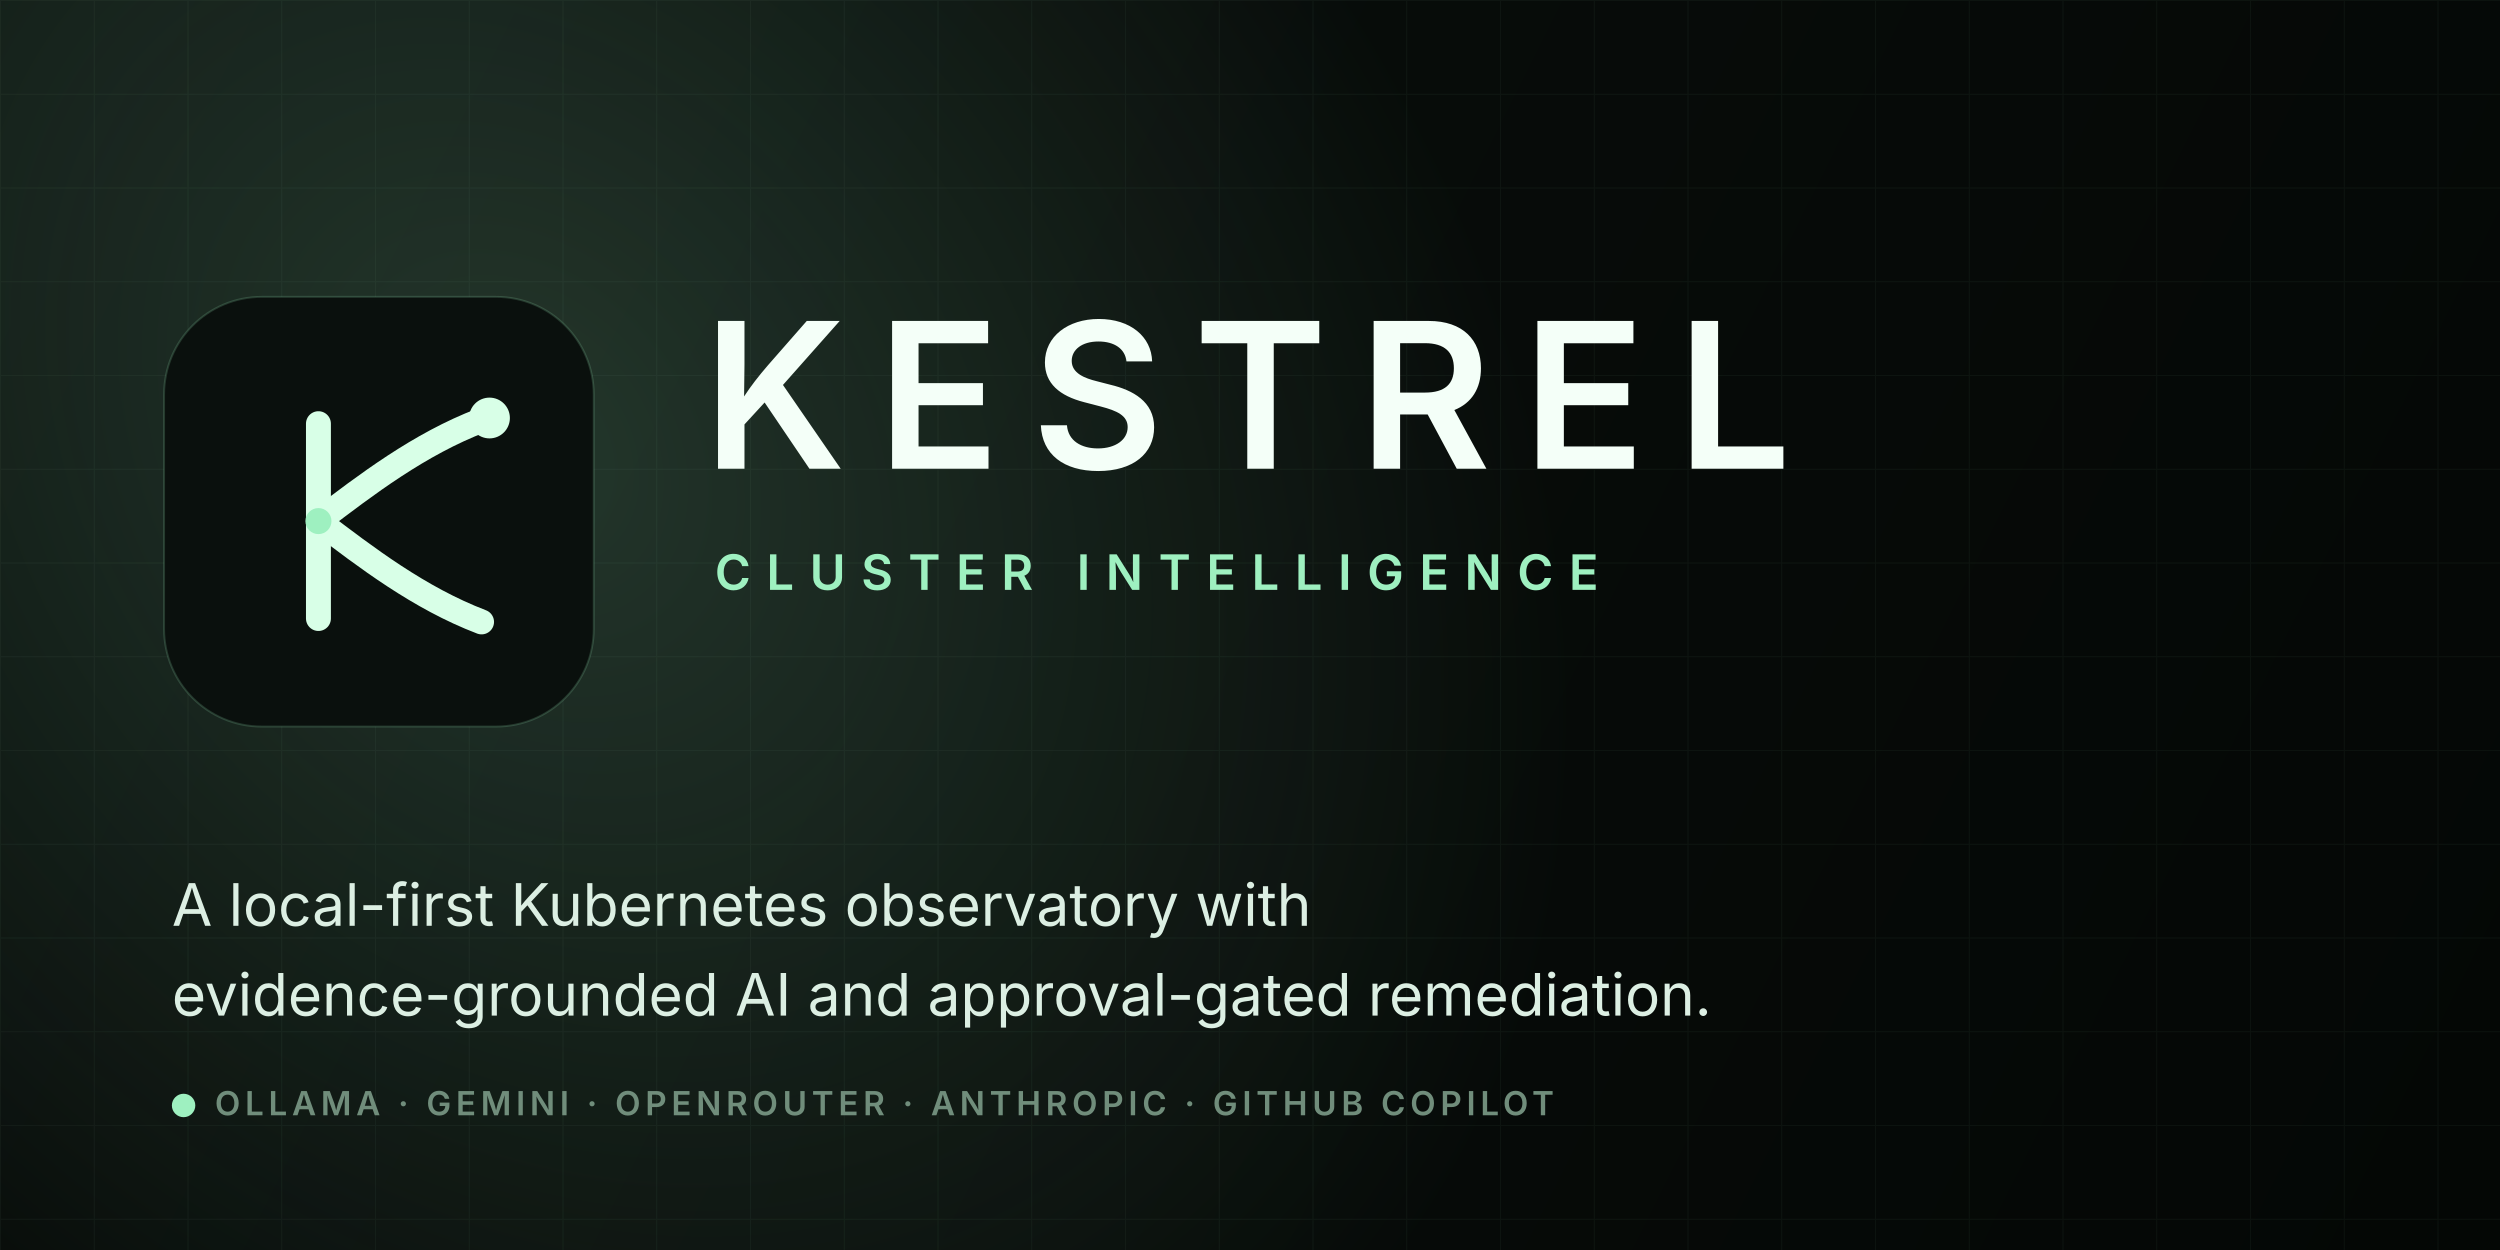
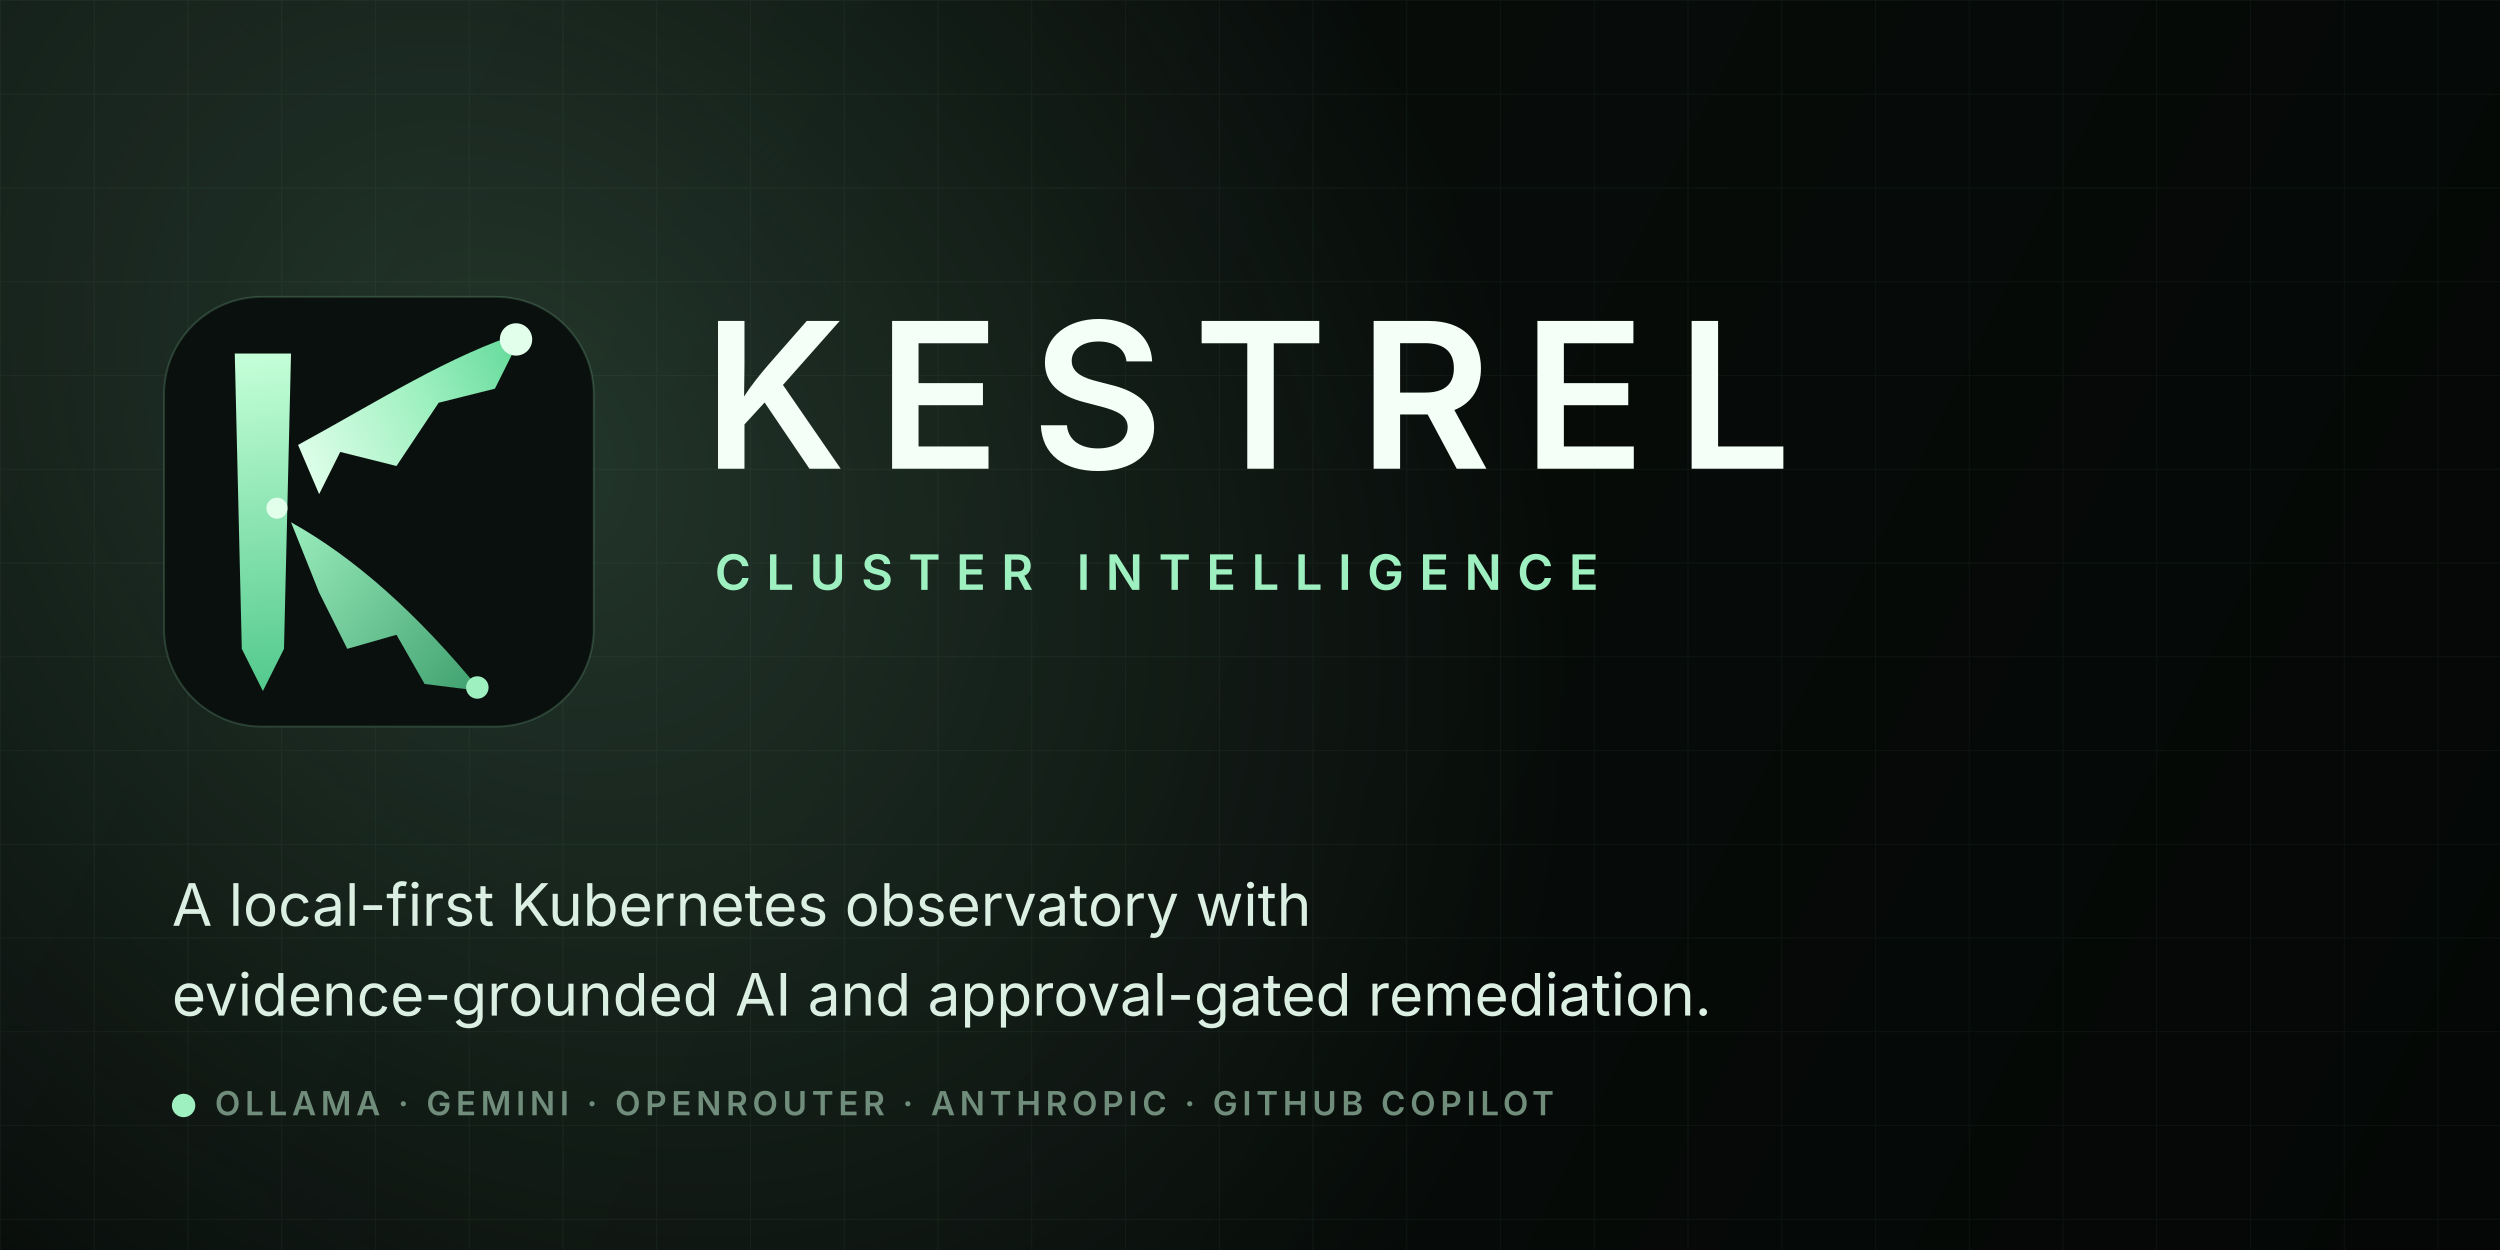
<svg xmlns="http://www.w3.org/2000/svg" viewBox="0 0 1280 640" role="img" aria-labelledby="title desc">
  <defs>
    <linearGradient id="page" x1="0" y1="0" x2="1280" y2="640" gradientUnits="userSpaceOnUse">
      <stop stop-color="#0a100d" />
      <stop offset="1" stop-color="#040705" />
    </linearGradient>
-     <linearGradient id="mint" x1="120" y1="120" x2="380" y2="460" gradientUnits="userSpaceOnUse">
-       <stop stop-color="#d8ffe7" />
-       <stop offset=".48" stop-color="#9ef0c0" />
+     <linearGradient id="flight-a" x1="22" y1="23" x2="56" y2="7" gradientUnits="userSpaceOnUse">
+       <stop stop-color="#e2ffec" />
+       <stop offset=".55" stop-color="#9ef0c0" />
      <stop offset="1" stop-color="#5fd897" />
+     </linearGradient>
+     <linearGradient id="flight-b" x1="17" y1="10" x2="22" y2="58" gradientUnits="userSpaceOnUse">
+       <stop stop-color="#c5ffd9" />
+       <stop offset="1" stop-color="#52c98c" />
+     </linearGradient>
+     <linearGradient id="flight-c" x1="21" y1="34" x2="50" y2="58" gradientUnits="userSpaceOnUse">
+       <stop stop-color="#9ef0c0" />
+       <stop offset="1" stop-color="#3f9f6e" />
    </linearGradient>
    <radialGradient id="halo" cx="0" cy="0" r="1" gradientTransform="translate(270 230) rotate(52) scale(620 480)" gradientUnits="userSpaceOnUse">
      <stop stop-color="#9ef0c0" stop-opacity=".18" />
      <stop offset="1" stop-color="#9ef0c0" stop-opacity="0" />
    </radialGradient>
    <pattern id="grid" width="48" height="48" patternUnits="userSpaceOnUse">
      <path d="M48 0H0V48" fill="none" stroke="#9ef0c0" stroke-opacity=".045" />
    </pattern>
  </defs>
  <rect width="1280" height="640" fill="url(#page)" />
  <rect width="1280" height="640" fill="url(#grid)" />
  <rect width="1280" height="640" fill="url(#halo)" />
  <g transform="translate(84 152)">
    <rect x="0" y="0" width="220" height="220" rx="50" fill="#0a100d" stroke="#9ef0c0" stroke-opacity=".18" />
-     <g transform="translate(28 22) scale(5.8) translate(-1.2 0)">
-       <path d="M10 7.4v17.2" fill="none" stroke="url(#mint)" stroke-width="2.2" stroke-linecap="round" />
-       <path d="M10 16c4.2-3.2 8.9-6.8 14.4-8.9" fill="none" stroke="url(#mint)" stroke-width="2.2" stroke-linecap="round" />
-       <path d="M10 16c4.2 3.2 8.9 6.8 14.4 8.9" fill="none" stroke="url(#mint)" stroke-width="2.2" stroke-linecap="round" />
-       <circle cx="25.1" cy="6.9" r="1.8" fill="#d8ffe7" />
-       <circle cx="10" cy="16" r="1.15" fill="#9ef0c0" />
+     <g transform="translate(-17.8 -7) scale(3.6)">
+       <path fill="url(#flight-b)" d="M17 10 23 10 22 52 19 58 16 52 15 10Z" />
+       <path fill="url(#flight-a)" d="M24 23C35 17 46 10 56 7L52 15 44 17 38 26 30 24 27 30Z" />
+       <path fill="url(#flight-c)" d="M23 34C32 39 41 47 50 58L42 57 38 50 31 52 27 44Z" />
+       <circle cx="55" cy="8" r="2.3" fill="#e2ffec" />
+       <circle cx="49.5" cy="57.5" r="1.6" fill="#9ef0c0" />
+       <circle cx="21" cy="32" r="1.5" fill="#e2ffec" />
    </g>
  </g>
  <text x="360" y="240" fill="#f4fff8" font-family="Sora, Inter, Segoe UI, sans-serif" font-size="104" font-weight="600" letter-spacing="16">KESTREL</text>
  <text x="366" y="302" fill="#9ef0c0" font-family="Inter, Segoe UI, sans-serif" font-size="25" font-weight="600" letter-spacing="8">CLUSTER INTELLIGENCE</text>
  <text x="88" y="474" fill="#dcefe3" font-family="Inter, Segoe UI, sans-serif" font-size="30" font-weight="400">A local-first Kubernetes observatory with</text>
  <text x="88" y="520" fill="#dcefe3" font-family="Inter, Segoe UI, sans-serif" font-size="30" font-weight="400">evidence-grounded AI and approval-gated remediation.</text>
  <g transform="translate(88 566)">
    <circle cx="6" cy="0" r="6" fill="#9ef0c0" />
    <text x="22" y="5" fill="#708d7b" font-family="Inter, Segoe UI, sans-serif" font-size="17" font-weight="600" letter-spacing="2.4">OLLAMA · GEMINI · OPENROUTER · ANTHROPIC · GITHUB COPILOT</text>
  </g>
</svg>
